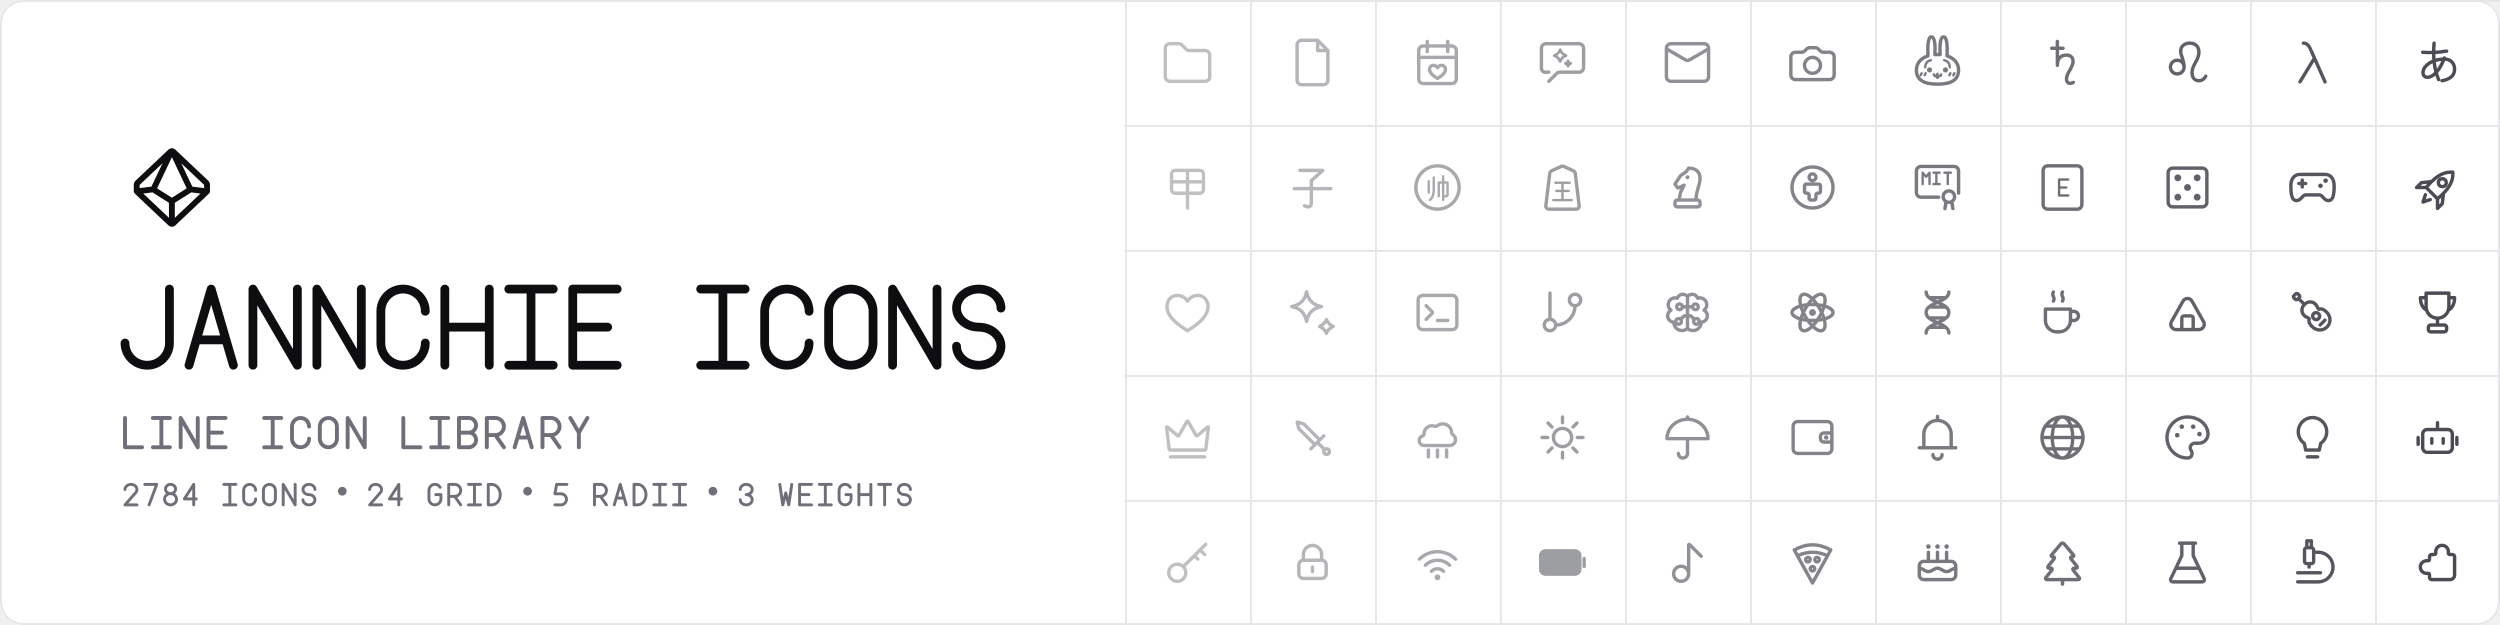
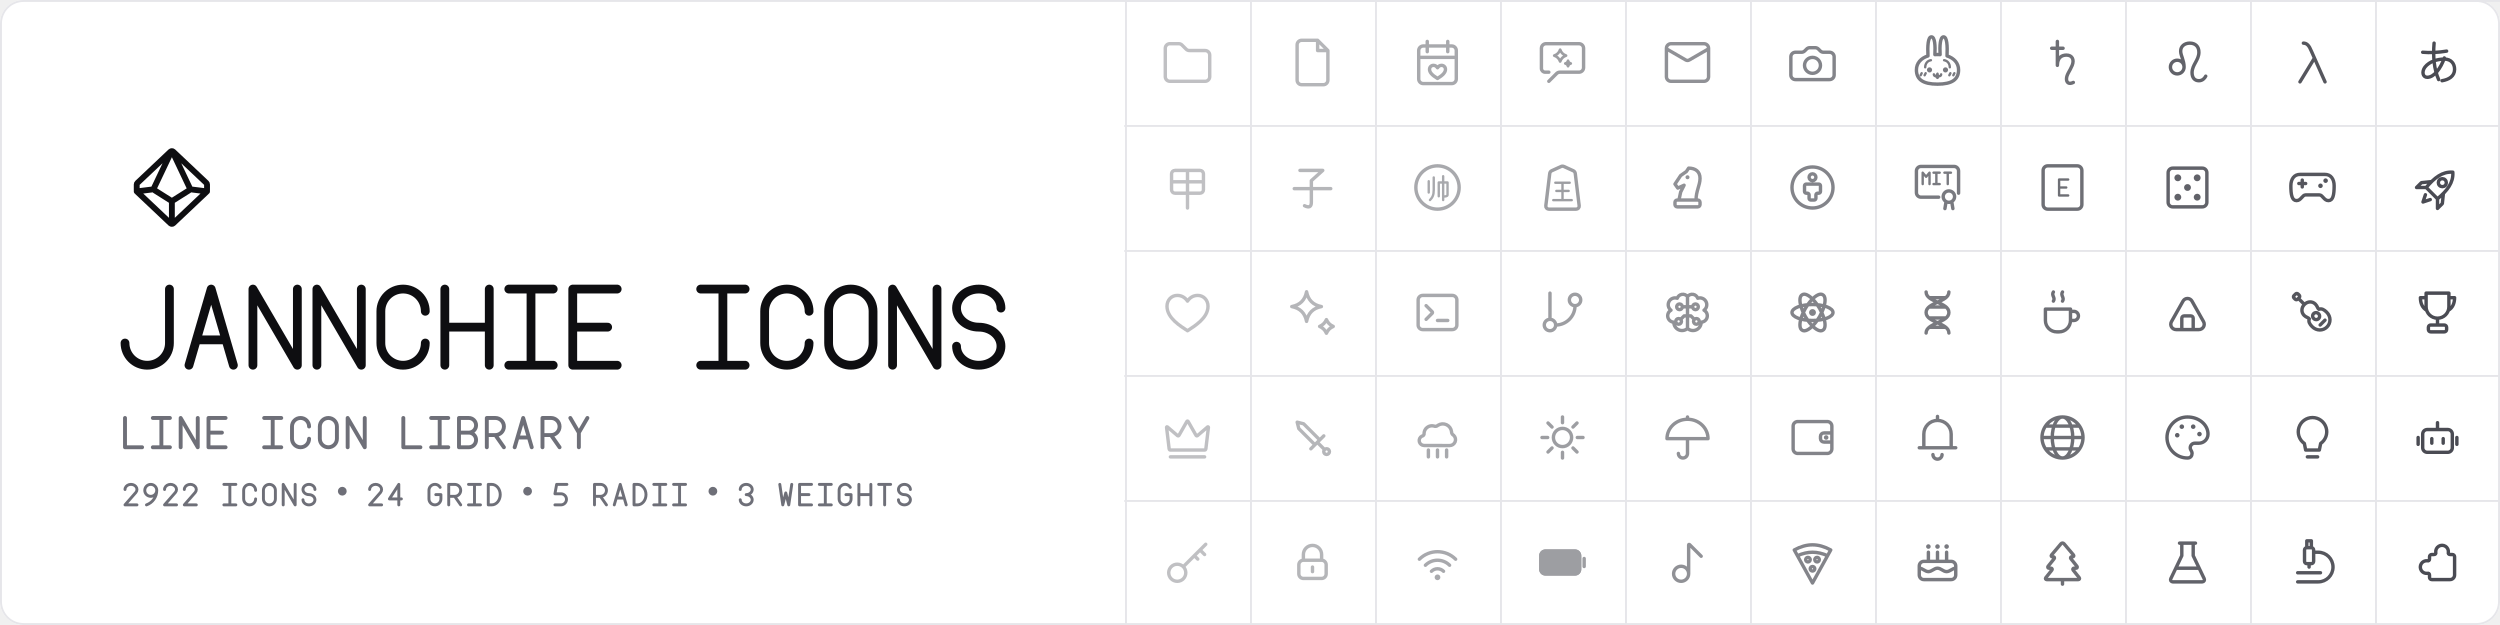
<svg xmlns="http://www.w3.org/2000/svg" width="1280" height="320" viewBox="0 0 1280 320" fill="none" stroke-linecap="round" stroke-linejoin="round">
  <style>
  .bg { fill: #ffffff; } .line { stroke: #e6e6ea; } .ink { stroke: #0e0e11; color: #0e0e11; } .dim { stroke: #6e6f78; } .dim-fill { fill: #6e6f78; } .icons { color: #4a4b53; }
  @media (prefers-color-scheme: dark) { .bg { fill: #0e0e11; } .line { stroke: #1d1d22; } .ink { stroke: #f2f2f4; color: #f2f2f4; } .dim { stroke: #9a9ba4; } .dim-fill { fill: #9a9ba4; } .icons { color: #c2c3ca; } }
</style>
  <rect class="bg" width="1280" height="320" rx="12" />
  <path class="line" d="M576.5 0V320M640.5 0V320M704.5 0V320M768.5 0V320M832.5 0V320M896.5 0V320M960.5 0V320M1024.5 0V320M1088.5 0V320M1152.5 0V320M1216.5 0V320M576 0.5H1280M576 64.5H1280M576 128.5H1280M576 192.5H1280M576 256.5H1280M576 320.5H1280" />
  <rect class="line" x=".5" y=".5" width="1279" height="319" rx="11.5" />
  <g class="icons" stroke="currentColor" stroke-width="1.5">
    <g opacity="0.35">
      <svg x="594" y="18" width="28" height="28" viewBox="0 0 24 24">
        <path d="M4.25 3.75H8.17a2 2 0 0 1 1.42.59l1.82 1.82a2 2 0 0 0 1.42.59h6.92a2 2 0 0 1 2 2v9.5a2 2 0 0 1-2 2H4.25a2 2 0 0 1-2-2V5.75a2 2 0 0 1 2-2z" />
      </svg>
    </g>
    <g opacity="0.41">
      <svg x="658" y="18" width="28" height="28" viewBox="0 0 24 24">
        <path d="M7.25 2.25h6.79a.5.5 0 0 1 .36.15l4.2 4.2a.5.5 0 0 1 .15.36V19.75a2 2 0 0 1-2 2H7.25a2 2 0 0 1-2-2V4.25a2 2 0 0 1 2-2zm7 0v4.5h4.5" />
      </svg>
    </g>
    <g opacity="0.48">
      <svg x="722" y="18" width="28" height="28" viewBox="0 0 24 24">
        <path d="M5.75 4.75h12.5a2 2 0 0 1 2 2v12.5a2 2 0 0 1-2 2H5.75a2 2 0 0 1-2-2V6.75a2 2 0 0 1 2-2zm-2 5h16.5M7.5 2.75v4.5m9-4.5v4.5M12 19c-2.5-1.5-3.5-2.75-3.5-4 0-1 .75-1.75 1.75-1.75.75 0 1.35.45 1.75 1.05.4-.6 1-1.05 1.75-1.05 1 0 1.75.75 1.75 1.75 0 1.25-1 2.5-3.5 4z" />
      </svg>
    </g>
    <g opacity="0.54">
      <svg x="786" y="18" width="28" height="28" viewBox="0 0 24 24">
        <path d="M6 16.25H4.38a1.63 1.63 0 0 1-1.63-1.62V5.75a2 2 0 0 1 2-2h14.5a2 2 0 0 1 2 2v8.5a2 2 0 0 1-2 2H10.83a2 2 0 0 0-1.42.59L6 20.25" />
        <path d="M10.97 6.38q.66 1.92 2.58 2.59-1.92.66-2.58 2.58Q10.3 9.63 8.38 8.97q1.92-.67 2.59-2.59z" stroke-width="1.2" />
        <path d="M14.43 11.24q.24.95 1.19 1.19-.95.24-1.19 1.19-.24-.95-1.19-1.19.95-.24 1.19-1.19z" stroke-width="1.2" fill="currentColor" stroke-linecap="round" stroke-linejoin="round" />
      </svg>
    </g>
    <g opacity="0.61">
      <svg x="850" y="18" width="28" height="28" viewBox="0 0 24 24">
        <path d="M4.75 3.75h14.5a2 2 0 0 1 2 2v12.5a2 2 0 0 1-2 2H4.75a2 2 0 0 1-2-2V5.75a2 2 0 0 1 2-2zM2.75 6l8.5 4.91a1.5 1.5 0 0 0 1.5 0L21.25 6" />
      </svg>
    </g>
    <g opacity="0.68">
      <svg x="914" y="18" width="28" height="28" viewBox="0 0 24 24">
        <path d="M4.5 7.5H7.17a2 2 0 0 0 1.42-.59l.82-.82a2 2 0 0 1 1.42-.59h2.34a2 2 0 0 1 1.42.59l.82.82a2 2 0 0 0 1.42.59H19.5a2 2 0 0 1 2 2v8a2 2 0 0 1-2 2H4.5a2 2 0 0 1-2-2v-8a2 2 0 0 1 2-2zm4 5.75a3.5 3.5 0 1 0 7 0 3.5 3.5 0 1 0-7 0" />
      </svg>
    </g>
    <g opacity="0.74">
      <svg x="978" y="18" width="28" height="28" viewBox="0 0 24 24">
        <path d="M12 8.5c.39 0 .77.01 1.14.04-.2-3.79 0-7.79 1.52-7.79 1.53 0 1.73 4 1.53 8.36 3.14 1.01 5.06 3.22 5.06 6.14 0 4.25-2.96 6.25-9.25 6.25-6.29 0-9.25-2-9.25-6.25 0-2.92 1.92-5.13 5.06-6.14C7.61 4.75 7.81.75 9.34.75c1.52 0 1.72 4 1.52 7.79.37-.03.75-.04 1.14-.04z" />
        <path d="M6.6 14.1c0-1.6 1-2.9 2.5-3.1m8.3 3.1c0-1.6-1-2.9-2.5-3.1m-4.5 6.2c0 1.1 1.6 1.1 1.6-.3 0 1.4 1.6 1.4 1.6.3M12 16.95c-.6.55-.7 1.5 0 1.8.09.04.52-.81.6-.81m-8-.34l.45-.9m1.3.9l.45-.9m10.4.9l.45-.9m1.3.9l.45-.9" stroke-width="1.05" />
        <path d="M8.5 15.25h0m7 0h0" stroke-width="2.25" stroke-linecap="round" stroke-linejoin="round" />
      </svg>
    </g>
    <g opacity="0.80">
      <svg x="1042" y="18" width="28" height="28" viewBox="0 0 24 24">
        <path d="M9.75 2.75v10.5m-2.5-7.5h5m-2.5 7.5c0-3.5 2-4.5 4-4.5 2.5 0 3.5 2 2.5 4.5-1 2.5-2.5 4-2.5 6 0 1.5 1 2.5 3 1.5" />
      </svg>
    </g>
    <g opacity="0.87">
      <svg x="1106" y="18" width="28" height="28" viewBox="0 0 24 24">
        <path d="M4.5 14a3 3 0 1 0 6 0 3 3 0 1 0-6 0m6 0C10.5 11 9 9 9 7c0-2.2 1.8-3.5 4-3.5 2.5 0 4 1.5 4 4 0 3.5-3 5.5-3 9 0 2 1 3.5 3 3.5 1.5 0 2.5-1 3-2" />
      </svg>
    </g>
    <g opacity="0.94">
      <svg x="1170" y="18" width="28" height="28" viewBox="0 0 24 24">
        <path d="M8 3.5c1.5 0 2.5 1 3.5 3.5l6 13.5m-11 0l6.36-10.44" />
      </svg>
    </g>
    <g opacity="1.00">
      <svg x="1234" y="18" width="28" height="28" viewBox="0 0 24 24">
        <path d="M5.5 7.5c3 .3 7 .1 10.5-.5M10.5 3.5c-.5 6 0 11.5 2 16M15 10c-1.5 4.5-4.5 8.5-7.5 8.5-2 0-2.5-2.5-1-4.5 2-2.5 5.5-3.5 8.5-3.5 3 0 4.5 2 4.5 4.5 0 3-2.5 4.5-5.5 5" />
      </svg>
    </g>
    <g opacity="0.35">
      <svg x="594" y="82" width="28" height="28" viewBox="0 0 24 24">
        <path d="M6.5 4.5h11A1.5 1.5 0 0 1 19 6v7a1.5 1.5 0 0 1-1.5 1.5H6.5A1.5 1.5 0 0 1 5 13V6A1.5 1.5 0 0 1 6.5 4.5zM5 9.5H19m-7-5V21" />
      </svg>
    </g>
    <g opacity="0.41">
      <svg x="658" y="82" width="28" height="28" viewBox="0 0 24 24">
        <path d="M6.5 4.5h10L11.5 9m0 0v9.5c0 2-1 2.5-3 1.5M4 12.5H20" />
      </svg>
    </g>
    <g opacity="0.48">
      <svg x="722" y="82" width="28" height="28" viewBox="0 0 24 24">
        <path d="M2.5 12a9.5 9.5 0 1 0 19 0 9.5 9.5 0 1 0-19 0" />
        <path d="M8.15 9.25V14.2m2.2-6.6v5.5c0 2.2-.55 3.3-1.65 4.4m3.85-7.7v6.05m0-6.05H16.4v5.5c0 .55-1.15.77-1.92.55m0-8.8V17.5" stroke-width="1.05" />
      </svg>
    </g>
    <g opacity="0.54">
      <svg x="786" y="82" width="28" height="28" viewBox="0 0 24 24">
        <path d="M12.62 2.78l4.11 1.87a1.5 1.5 0 0 1 .87 1.19l1.72 14.17A1.33 1.33 0 0 1 18 21.5H6a1.33 1.33 0 0 1-1.32-1.49L6.4 5.84a1.5 1.5 0 0 1 .87-1.19l4.11-1.87a1.5 1.5 0 0 1 1.24 0z" />
        <path d="M8.85 9.9h6.3M9.3 13.5h5.4M7.95 17.55h8.1M12 9.9v7.65" stroke-width="1.05" />
      </svg>
    </g>
    <g opacity="0.61">
      <svg x="850" y="82" width="28" height="28" viewBox="0 0 24 24">
        <path d="M15.75 17.5c0-4 1.75-6.5 1.75-9.5 0-3-2-4.5-5-4.5L11.5 5 9 6.75 6.5 10.5l1.25 1.75L10.5 11 9 14l-.75 3.5zm-8.25 0h9a1 1 0 0 1 1 1v1a1 1 0 0 1-1 1h-9a1 1 0 0 1-1-1v-1a1 1 0 0 1 1-1z" />
        <path d="M12 7.5h0" stroke-width="1.75" stroke-linecap="round" stroke-linejoin="round" />
      </svg>
    </g>
    <g opacity="0.68">
      <svg x="914" y="82" width="28" height="28" viewBox="0 0 24 24">
        <path d="M3 12a9 9 0 1 0 18 0A9 9 0 1 0 3 12m7.5-4.5a1.5 1.5 0 1 0 3 0 1.5 1.5 0 1 0-3 0m-1.25 3h5.5a.75.75 0 0 1 .75.75v2.5a.75.75 0 0 1-.75.75h-.5a.75.75 0 0 0-.75.75v1.5a.75.75 0 0 1-.75.75h-1.5a.75.75 0 0 1-.75-.75v-1.5a.75.75 0 0 0-.75-.75h-.5a.75.75 0 0 1-.75-.75v-2.5a.75.75 0 0 1 .75-.75z" />
      </svg>
    </g>
    <g opacity="0.74">
      <svg x="978" y="82" width="28" height="28" viewBox="0 0 24 24">
        <path d="M12.51 16.25H4.75a2 2 0 0 1-2-2V4.75a2 2 0 0 1 2-2h14.5a2 2 0 0 1 2 2v9.5a2 2 0 0 1-.01.24M14.5 16a2.5 2.5 0 1 0 5 0 2.5 2.5 0 1 0-5 0m1.25 2.25l-.5 3m3-3l.5 3" />
        <path d="M5.5 10.5v-5L7 7.29 8.5 5.5v5m1.76-5h2.7m-1.46 0v5m-1.24 0h2.7m2.08-5H17.9m-1.4 0v5" stroke-width="1.05" />
      </svg>
    </g>
    <g opacity="0.80">
      <svg x="1042" y="82" width="28" height="28" viewBox="0 0 24 24">
        <path d="M5.5 2.5h13a2 2 0 0 1 2 2v15a2 2 0 0 1-2 2H5.5a2 2 0 0 1-2-2V4.5a2 2 0 0 1 2-2z" />
        <path d="M14.49 8.5H10.5v7h3.99M10.5 12h3.14" stroke-width="1.05" />
      </svg>
    </g>
    <g opacity="0.87">
      <svg x="1106" y="82" width="28" height="28" viewBox="0 0 24 24">
        <path d="M5.5 3.5h13a2 2 0 0 1 2 2v13a2 2 0 0 1-2 2H5.5a2 2 0 0 1-2-2V5.5a2 2 0 0 1 2-2z" />
        <path d="M7.75 7.75h0m8.5 0h0M12 12h0M7.75 16.25h0m8.5 0h0" stroke-width="3" />
      </svg>
    </g>
    <g opacity="0.94">
      <svg x="1170" y="82" width="28" height="28" viewBox="0 0 24 24">
        <path d="M6.5 6.25h11c2.5 0 4 2 4 5 0 4-.5 6.5-2.5 6.5-2 0-2.5-2.5-4-2.5H9c-1.5 0-2 2.5-4 2.5-2 0-2.5-2.5-2.5-6.5 0-3 1.5-5 4-5zm-.5 4H9M7.5 8.75v3" />
        <path d="M15.5 11.25h0M17.75 9h0" stroke-width="2" />
      </svg>
    </g>
    <g opacity="1.00">
      <svg x="1234" y="82" width="28" height="28" viewBox="0 0 24 24">
        <path d="M18.72 5.28c.35 4.6-2.48 8.13-6.72 11.67L7.05 12c3.54-4.24 7.07-7.07 11.67-6.72zM12.88 8.64a1.75 1.75 45 1 0 2.48 2.48 1.75 1.75 45 1 0-2.48-2.48m-3.47.77l-4.48.47L2.81 12H7.05m7.54 2.59l-.47 4.48L12 21.19V16.95M6.7 15.18L5.64 18.36 8.82 17.3" />
      </svg>
    </g>
    <g opacity="0.35">
      <svg x="594" y="146" width="28" height="28" viewBox="0 0 24 24">
        <path d="M12 20C9 18 3 14.5 3 9.25 3 6.5 5 4.5 7.5 4.5c2 0 3.5 1 4.5 2.5 1-1.5 2.5-2.5 4.5-2.5 2.5 0 4.5 2 4.5 4.75C21 14.5 15 18 12 20z" />
      </svg>
    </g>
    <g opacity="0.41">
      <svg x="658" y="146" width="28" height="28" viewBox="0 0 24 24">
        <path d="M9.4 2.9q1.04 5.46 6.5 6.5-5.46 1.04-6.5 6.5Q8.36 10.44 2.9 9.4 8.36 8.36 9.4 2.9z" />
        <path d="M18.11 15.12q.9 2.09 2.99 2.99-2.09.9-2.99 2.99-.9-2.09-2.99-2.99 2.09-.9 2.99-2.99z" stroke-linecap="round" stroke-linejoin="round" />
      </svg>
    </g>
    <g opacity="0.48">
      <svg x="722" y="146" width="28" height="28" viewBox="0 0 24 24">
        <path d="M5.5 4.5h13a2 2 0 0 1 2 2v11a2 2 0 0 1-2 2H5.5a2 2 0 0 1-2-2V6.5a2 2 0 0 1 2-2zM7 9l2.65 2.65a.5.5 0 0 1 0 .7L7 15m5 .5h4.5" />
      </svg>
    </g>
    <g opacity="0.54">
      <svg x="786" y="146" width="28" height="28" viewBox="0 0 24 24">
        <path d="M4 17.5a2.5 2.5 0 1 0 5 0 2.5 2.5 0 1 0-5 0m11-11a2.5 2.5 0 1 0 5 0 2.5 2.5 0 1 0-5 0m-8.5-3V15m11-6A8.5 8.5 0 0 1 9 17.5" />
      </svg>
    </g>
    <g opacity="0.61">
      <svg x="850" y="146" width="28" height="28" viewBox="0 0 24 24">
        <path d="M12 5a2.6 2.6 0 0 0-4.5.75A3 3 0 0 0 4.75 11 2.8 2.8 0 0 0 6 16.25 3.6 3.6 0 0 0 12 19a3.6 3.6 0 0 0 6-2.75A2.8 2.8 0 0 0 19.25 11 3 3 0 0 0 16.5 5.75 2.6 2.6 0 0 0 12 5zm0 0V19m0-9.5H9.75m0 0a1.25 1.25 0 1 1-2.5 0 1.25 1.25 0 1 1 2.5 0m2.25 4H10.5L9 15m.35.9a1.25 1.25 0 1 1-2.5 0 1.25 1.25 0 1 1 2.5 0M12 9.5h2.25m0 0a1.25 1.25 0 1 0 2.5 0 1.25 1.25 0 1 0-2.5 0M12 13.5h1.5L15 15m-.35.9a1.25 1.25 0 1 0 2.5 0 1.25 1.25 0 1 0-2.5 0" />
      </svg>
    </g>
    <g opacity="0.68">
      <svg x="914" y="146" width="28" height="28" viewBox="0 0 24 24">
        <path d="M3 12a9 3.5 0 1 0 18 0A9 3.5 0 1 0 3 12zM7.5 4.21a9 3.5 60 1 0 9 15.58 9 3.5 60 1 0-9-15.58zm9 0a9 3.5 120 1 0-9 15.58 9 3.5 120 1 0 9-15.58z" />
        <path d="M12 12h0" stroke-width="3" />
      </svg>
    </g>
    <g opacity="0.74">
      <svg x="978" y="146" width="28" height="28" viewBox="0 0 24 24">
        <path d="M7 3c0 4.5 10 4.5 10 9 0 4.5-10 4.5-10 9M17 3C17 7.5 7 7.5 7 12c0 4.5 10 4.5 10 9M8.34 5.5h7.32M8.22 9.6h7.56M8.22 14.4h7.56M8.34 18.5h7.32" />
      </svg>
    </g>
    <g opacity="0.80">
      <svg x="1042" y="146" width="28" height="28" viewBox="0 0 24 24">
        <path d="M4.5 10.5h11v5a5 5 0 0 1-5 5h-1a5 5 0 0 1-5-5zm11 1H17a2 2 0 0 1 0 4H15.5M8 3C7 4.5 9 5.5 8 7m4-4c-1 1.5 1 2.5 0 4" />
      </svg>
    </g>
    <g opacity="0.87">
      <svg x="1106" y="146" width="28" height="28" viewBox="0 0 24 24">
        <path d="M13.96 6.99l5.08 9.02A2.34 2.34 0 0 1 17 19.5H7a2.34 2.34 0 0 1-2.04-3.49l5.08-9.02a2.25 2.25 0 0 1 3.92 0zM9.5 19.5v-5a1 1 0 0 1 1-1h3a1 1 0 0 1 1 1v5" />
      </svg>
    </g>
    <g opacity="0.94">
      <svg x="1170" y="146" width="28" height="28" viewBox="0 0 24 24">
        <path d="M8.46 8.46c-1.41 1.42-1.48 3.47-.14 4.81.92.92 1.91.92 2.27 1.56-.5 1.2.21 2.33 1.27 3.39 1.91 1.91 4.74 1.91 6.5.14 1.77-1.76 1.77-4.59-.14-6.5-1.06-1.06-2.19-1.77-3.39-1.27-.64-.36-.64-1.35-1.56-2.27-1.34-1.34-3.39-1.27-4.81.14zm4.07 6.19a1.5 1.5-45 1 0 2.12-2.12 1.5 1.5-45 1 0-2.12 2.12m2.83 2.83l2.12-2.12M8.46 8.46L5.81 5.81M3.87 4.58l.71-.71a.75.75-45 0 1 1.06 0l.53.53a.75.75-45 0 1 0 1.06l-.71.71a.75.75-45 0 1-1.06 0l-.53-.53a.75.75-45 0 1 0-1.06z" />
      </svg>
    </g>
    <g opacity="1.00">
      <svg x="1234" y="146" width="28" height="28" viewBox="0 0 24 24">
        <path d="M7 3.5H17v6a5 5 0 0 1-10 0zm0 2H4.5C4.5 8 5.4 10 7.23 11M17 5.5h2.5c0 2.5-.9 4.5-2.73 5.5M12 14.5v3m-3 0h6a1 1 0 0 1 1 1v1a1 1 0 0 1-1 1H9a1 1 0 0 1-1-1v-1a1 1 0 0 1 1-1z" />
      </svg>
    </g>
    <g opacity="0.35">
      <svg x="594" y="210" width="28" height="28" viewBox="0 0 24 24">
        <path d="M3.95 17.06L2.81 7.5a.2.2 0 0 1 .32-.17l4.49 3.85a.41.41 0 0 0 .63-.11l3.5-6.14a.29.29 0 0 1 .5 0l3.5 6.14a.41.41 0 0 0 .63.11l4.49-3.85a.2.2 0 0 1 .32.17l-1.14 9.56a.5.5 0 0 1-.49.44H4.44a.5.5 0 0 1-.49-.44zM4.5 20.5h15" />
      </svg>
    </g>
    <g opacity="0.41">
      <svg x="658" y="210" width="28" height="28" viewBox="0 0 24 24">
        <path d="M13.06 15.18L5.99 8.11 5.28 5.28l2.83.71 7.07 7.07m-3.89 3.89l5.66-5.66m-2.83 2.83L17.3 17.3m0 1.77a1.25 1.25-45 1 0 1.77-1.77 1.25 1.25-45 1 0-1.77 1.77" />
      </svg>
    </g>
    <g opacity="0.48">
      <svg x="722" y="210" width="28" height="28" viewBox="0 0 24 24">
        <path d="M6.1 15.5a2.16 2.16 0 0 1-.95-4.09q1.07-.22.96-1.31a3.45 3.45 0 0 1 4.25-3.15q1.01.42 1.84-.3a3.87 3.87 0 0 1 5.95 2.74q-.01 1.09.93 1.64a2.6 2.6 0 0 1-1.76 4.51zm1.9 2v3m4-3v3m4-3v3" />
      </svg>
    </g>
    <g opacity="0.54">
      <svg x="786" y="210" width="28" height="28" viewBox="0 0 24 24">
        <path d="M8 12a4 4 0 1 0 8 0 4 4 0 1 0-8 0m10.5 0H21m-4.4 4.6l1.76 1.76M12 18.5V21M7.4 16.6L5.64 18.36M5.5 12H3M7.4 7.4L5.64 5.64M12 5.5V3m4.6 4.4l1.76-1.76" />
      </svg>
    </g>
    <g opacity="0.61">
      <svg x="850" y="210" width="28" height="28" viewBox="0 0 24 24">
        <path d="M3 12.5a9 8.5 0 0 1 18 0zM12 3V4m0 8.5V19a2 2 0 0 1-4 0" />
      </svg>
    </g>
    <g opacity="0.68">
      <svg x="914" y="210" width="28" height="28" viewBox="0 0 24 24">
        <path d="M5.5 5h13a2 2 0 0 1 2 2V17a2 2 0 0 1-2 2H5.5a2 2 0 0 1-2-2V7a2 2 0 0 1 2-2zm15 5H17a1.5 1.5 0 0 0-1.5 1.5v1A1.5 1.5 0 0 0 17 14h3.5" />
        <path d="M18 12h0" stroke-width="2" />
      </svg>
    </g>
    <g opacity="0.74">
      <svg x="978" y="210" width="28" height="28" viewBox="0 0 24 24">
        <path d="M6 16.5v-6a6 6 0 0 1 12 0v6m-14 0H20m-10 3a2 2 0 0 0 4 0M12 2.75V4.5" />
      </svg>
    </g>
    <g opacity="0.80">
      <svg x="1042" y="210" width="28" height="28" viewBox="0 0 24 24">
        <path d="M3 12a9 9 0 1 0 18 0A9 9 0 1 0 3 12m9-9a4.5 9 0 0 1 0 18A4.5 9 0 0 1 12 3M3 12H21M4.52 7H19.48M4.52 17H19.48" />
      </svg>
    </g>
    <g opacity="0.87">
      <svg x="1106" y="210" width="28" height="28" viewBox="0 0 24 24">
        <path d="M12 3a9 9 0 0 0 0 18c1.4 0 2-1 2-2 0-1.1-.8-1.5-.8-2.5 0-1.1.9-2 2-2H17a4 4 0 0 0 4-4C21 6.4 17 3 12 3z" />
        <path d="M7.5 11h0m2-3.75h0m5 0h0m2.75 3.25h0" stroke-width="2" />
      </svg>
    </g>
    <g opacity="0.94">
      <svg x="1170" y="210" width="28" height="28" viewBox="0 0 24 24">
        <path d="M8.42 14.62a6.25 6.25 0 1 1 7.16 0L15 17.5H9zM9.75 20.5h4.5" />
      </svg>
    </g>
    <g opacity="1.00">
      <svg x="1234" y="210" width="28" height="28" viewBox="0 0 24 24">
        <path d="M7.5 8.5h9a2 2 0 0 1 2 2v6a2 2 0 0 1-2 2h-9a2 2 0 0 1-2-2v-6a2 2 0 0 1 2-2zm4.5 0v-3m-2.5 7v2m5-2v2M3.5 12v3m17-3v3" />
      </svg>
    </g>
    <g opacity="0.35">
      <svg x="594" y="274" width="28" height="28" viewBox="0 0 24 24">
        <path d="M3.75 16.5a3.75 3.75 0 1 0 7.5 0 3.75 3.75 0 1 0-7.5 0m6.4-2.65L20 4M17.5 6.5l2 2M15 9l1.5 1.5" />
      </svg>
    </g>
    <g opacity="0.41">
      <svg x="658" y="274" width="28" height="28" viewBox="0 0 24 24">
        <path d="M8 11h8a2 2 0 0 1 2 2v4a2 2 0 0 1-2 2H8a2 2 0 0 1-2-2V13a2 2 0 0 1 2-2zm0 0V8.5a4 4 0 0 1 8 0V11m-4 3v2" />
      </svg>
    </g>
    <g opacity="0.48">
      <svg x="722" y="274" width="28" height="28" viewBox="0 0 24 24">
        <path d="M9.35 15.85a3.75 3.75 0 0 1 5.3 0M6.7 13.2a7.5 7.5 0 0 1 10.6 0M4.05 10.55a11.25 11.25 0 0 1 15.9 0" />
        <path d="M12 18.5h0" stroke-width="2.5" />
      </svg>
    </g>
    <g opacity="0.54">
      <svg x="786" y="274" width="28" height="28" viewBox="0 0 24 24">
        <path d="M4.5 7h13a2 2 0 0 1 2 2v6a2 2 0 0 1-2 2H4.5a2 2 0 0 1-2-2V9a2 2 0 0 1 2-2zm17 3.25v3.5" />
        <path d="M19.5 9v6a2 2 0 0 1-2 2H4.5a2 2 0 0 1-2-2V9a2 2 0 0 1 2-2h13a2 2 0 0 1 2 2z" fill="currentColor" />
      </svg>
    </g>
    <g opacity="0.61">
      <svg x="850" y="274" width="28" height="28" viewBox="0 0 24 24">
        <path d="M5.9 16.95a3.3 3.3 0 1 0 6.6 0 3.3 3.3 0 1 0-6.6 0m6.6 0V4.25a.21.21 0 0 1 .35-.15L18 9.25" />
      </svg>
    </g>
    <g opacity="0.68">
      <svg x="914" y="274" width="28" height="28" viewBox="0 0 24 24">
        <path d="M4 6.5c5.5-3 10.5-3 16 0L12 21zM5.4 9C10 7 14 7 18.6 9M9 10.75a1 1 0 1 0 2 0 1 1 0 1 0-2 0m4 0a1 1 0 1 0 2 0 1 1 0 1 0-2 0m-2 4a1 1 0 1 0 2 0 1 1 0 1 0-2 0" />
      </svg>
    </g>
    <g opacity="0.74">
      <svg x="978" y="274" width="28" height="28" viewBox="0 0 24 24">
        <path d="M6 11.5H18a2 2 0 0 1 2 2v4a2 2 0 0 1-2 2H6a2 2 0 0 1-2-2v-4a2 2 0 0 1 2-2zm-2 3c1.5 0 2.5 1.5 4 1.5 1.5 0 2.5-1.5 4-1.5 1.5 0 2.5 1.5 4 1.5 1.5 0 2.5-1.5 4-1.5m-12-3v-4m4 4v-4m4 4v-4" />
        <path d="M8 5H8m4 0h0m4 0h0" stroke-width="2" />
      </svg>
    </g>
    <g opacity="0.80">
      <svg x="1042" y="274" width="28" height="28" viewBox="0 0 24 24">
        <path d="M12.65 3.76l4.2 4.98a.46.46 0 0 1-.35.76H16a.48.48 0 0 0-.37.78l2.75 3.44a.48.48 0 0 1-.38.78H17a.48.48 0 0 0-.37.78l2.75 3.44a.48.48 0 0 1-.38.78H5a.48.48 0 0 1-.37-.78l2.75-3.44A.48.48 0 0 0 7 14.5H6a.48.48 0 0 1-.37-.78l2.75-3.44A.48.48 0 0 0 8 9.5H7.5a.46.46 0 0 1-.35-.76l4.2-4.98a.85.85 0 0 1 1.3 0zM12 19.5v2" />
      </svg>
    </g>
    <g opacity="0.87">
      <svg x="1106" y="274" width="28" height="28" viewBox="0 0 24 24">
        <path d="M8.5 3.5h7m-6 0V9m5-5.5V9m-5 0L4.65 19.15A.95.95 0 0 0 5.5 20.5h13a.95.95 0 0 0 .85-1.35L14.5 9M6.87 14.5H17.13" />
      </svg>
    </g>
    <g opacity="0.94">
      <svg x="1170" y="274" width="28" height="28" viewBox="0 0 24 24">
        <path d="M9.5 5.5h2a1 1 0 0 1 1 1v5a1 1 0 0 1-1 1h-2a1 1 0 0 1-1-1v-5a1 1 0 0 1 1-1zm0 0v-3h2v3m-1 7V14m-5 2.5h10m-3-9h2a6.5 6.5 0 0 1 0 13h-9" />
      </svg>
    </g>
    <g opacity="1.00">
      <svg x="1234" y="274" width="28" height="28" viewBox="0 0 24 24">
        <path d="M10.42 8.5H9.46a.96.96 0 0 0-.96.96v.96q0 1.06-1.03.81a2.78 2.78 0 1 0 0 5.54q1.03-.25 1.03.81v.96a.96.96 0 0 0 .96.96H17.5a2 2 0 0 0 2-2V9.46a.96.96 0 0 0-.96-.96h-.96q-1.06 0-.81-1.03a2.78 2.78 0 1 0-5.54 0q.25 1.03-.81 1.03z" />
      </svg>
    </g>
  </g>
  <g class="ink" stroke="currentColor" stroke-width="1.5">
    <svg x="64" y="72" width="48" height="48" viewBox="0 0 24 24">
      <path d="M12.34 2.82l8.5 8.03a.5.5 0 0 1 .16.37v1.56a.5.5 0 0 1-.16.37l-8.5 8.03a.5.5 0 0 1-.68 0l-8.5-8.03A.5.5 0 0 1 3 12.78V11.22a.5.5 0 0 1 .16-.37l8.5-8.03a.5.5 0 0 1 .68 0zm-.12.13l4.34 9.15a.5.5 0 0 1-.18.64l-4.11 2.59a.5.5 0 0 1-.54 0l-4.1-2.59a.5.5 0 0 1-.19-.64l4.35-9.15a.24.24 0 0 1 .43 0zm4.37 9.5L21 13m-9 2.41v5.06M7.41 12.45L3 13" />
    </svg>
  </g>
  <path class="ink" stroke-width="4.5" d="M86.75 148L86.75 175.625A11.375 11.375 0 0 1 64 175.625M96.75 187L108.125 148L119.5 187M100.65 174L115.6 174M129.5 187L129.5 148L152.25 187L152.25 148M162.25 187L162.25 148L185 187L185 148M217.75 159.375A11.375 11.375 0 0 0 195 159.375L195 175.625A11.375 11.375 0 0 0 217.75 175.625M227.75 148L227.75 187M250.5 148L250.5 187M227.75 167.5L250.5 167.5M260.5 148L283.25 148M271.875 148L271.875 187M260.5 187L283.25 187M316 148L293.25 148L293.25 187L316 187M293.25 167.5L311.125 167.5M358.75 148L381.5 148M370.125 148L370.125 187M358.75 187L381.5 187M414.25 159.375A11.375 11.375 0 0 0 391.5 159.375L391.5 175.625A11.375 11.375 0 0 0 414.25 175.625M424.25 159.375A11.375 11.375 0 0 1 447 159.375L447 175.625A11.375 11.375 0 0 1 424.25 175.625ZM457 187L457 148L479.75 187L479.75 148M512.5 157.75A11.375 9.75 0 1 0 501.125 167.5A11.375 9.75 0 1 1 489.75 177.25" />
  <path class="dim" stroke-width="2" d="M64 214L64 229L72.75 229M78.25 214L87 214M82.625 214L82.625 229M78.25 229L87 229M92.5 229L92.5 214L101.25 229L101.25 214M115.5 214L106.75 214L106.75 229L115.5 229M106.75 221.5L113.625 221.5M135.25 214L144 214M139.625 214L139.625 229M135.25 229L144 229M158.25 218.375A4.375 4.375 0 0 0 149.5 218.375L149.5 224.625A4.375 4.375 0 0 0 158.25 224.625M163.75 218.375A4.375 4.375 0 0 1 172.5 218.375L172.5 224.625A4.375 4.375 0 0 1 163.75 224.625ZM178 229L178 214L186.75 229L186.75 214M206.5 214L206.5 229L215.25 229M220.75 214L229.5 214M225.125 214L225.125 229M220.75 229L229.5 229M235 229L235 214L240 214A3.75 3.75 0 0 1 240 221.5L235 221.5M240 221.5A3.75 3.75 0 0 1 240 229L235 229M249.25 229L249.25 214L253.625 214A4.375 4.375 0 0 1 253.625 222.75L249.25 222.75M253.625 222.75L258 229M263.5 229L267.875 214L272.25 229M265 224L270.75 224M277.75 229L277.75 214L282.125 214A4.375 4.375 0 0 1 282.125 222.75L277.75 222.75M282.125 222.75L286.5 229M292 214L296.375 221.5L300.75 214M296.375 221.5L296.375 229" />
  <g class="dim" stroke-width="1.5">
-     <path d="M64 250.625A3.062 2.625 0 1 1 69.565 252.13L64 258.5L70.125 258.5M74.125 248L80.25 248L76.312 258.5M87.312 252.725A2.538 2.363 0 1 1 87.312 248A2.538 2.363 0 1 1 87.312 252.725A3.062 2.887 0 1 0 87.312 258.5A3.062 2.887 0 1 0 87.312 252.725M99.188 258.5L99.188 248L94.375 255.438L100.5 255.438M114.625 248L120.75 248M117.688 248L117.688 258.5M114.625 258.5L120.75 258.5M130.875 251.062A3.062 3.062 0 0 0 124.75 251.062L124.75 255.438A3.062 3.062 0 0 0 130.875 255.438M134.875 251.062A3.062 3.062 0 0 1 141 251.062L141 255.438A3.062 3.062 0 0 1 134.875 255.438ZM145 258.5L145 248L151.125 258.5L151.125 248M161.25 250.625A3.062 2.625 0 1 0 158.188 253.25A3.062 2.625 0 1 1 155.125 255.875M189.25 250.625A3.062 2.625 0 1 1 194.815 252.13L189.25 258.5L195.375 258.5M204.188 258.5L204.188 248L199.375 255.438L205.5 255.438M225.347 249.531A3.062 3.062 0 0 0 219.625 251.062L219.625 255.438A3.062 3.062 0 0 0 225.75 255.438L225.75 253.25L223.125 253.25M229.75 258.5L229.75 248L232.812 248A3.062 3.062 0 0 1 232.812 254.125L229.75 254.125M232.812 254.125L235.875 258.5M239.875 248L246 248M242.938 248L242.938 258.5M239.875 258.5L246 258.5M250 248L251.75 248A4.375 5.25 0 0 1 251.75 258.5L250 258.5ZM290.25 248L285 248L284.125 252.812L287.188 252.812A2.844 2.844 0 0 1 287.188 258.5L284.125 258.5M304.375 258.5L304.375 248L307.438 248A3.062 3.062 0 0 1 307.438 254.125L304.375 254.125M307.438 254.125L310.5 258.5M314.5 258.5L317.562 248L320.625 258.5M315.55 255L319.575 255M324.625 248L326.375 248A4.375 5.25 0 0 1 326.375 258.5L324.625 258.5ZM334.75 248L340.875 248M337.812 248L337.812 258.5M334.75 258.5L340.875 258.5M344.875 248L351 248M347.938 248L347.938 258.5M344.875 258.5L351 258.5M379 250.625A3.062 2.625 0 1 1 382.062 253.25A3.062 2.625 0 1 1 379 255.875M399.25 248L400.781 258.5L402.312 252.375L403.844 258.5L405.375 248M415.5 248L409.375 248L409.375 258.5L415.5 258.5M409.375 253.25L414.188 253.25M419.5 248L425.625 248M422.562 248L422.562 258.5M419.5 258.5L425.625 258.5M435.348 249.531A3.062 3.062 0 0 0 429.625 251.062L429.625 255.438A3.062 3.062 0 0 0 435.75 255.438L435.75 253.25L433.125 253.25M439.75 248L439.75 258.5M445.875 248L445.875 258.5M439.75 253.25L445.875 253.25M449.875 248L456 248M452.938 248L452.938 258.5M466.125 250.625A3.062 2.625 0 1 0 463.062 253.25A3.062 2.625 0 1 1 460 255.875" />
+     <path d="M64 250.625A3.062 2.625 0 1 1 69.565 252.13L64 258.5L70.125 258.5M75 258.5A7.875 7.875 0 0 0 80.25 251.062A3.062 3.062 0 1 0 74.125 251.062A3.062 3.062 0 1 0 80.25 251.062M84.25 250.625A3.062 2.625 0 1 1 89.815 252.13L84.25 258.5L90.375 258.5M94.375 250.625A3.062 2.625 0 1 1 99.94 252.13L94.375 258.5L100.5 258.5M114.625 248L120.75 248M117.688 248L117.688 258.5M114.625 258.5L120.75 258.5M130.875 251.062A3.062 3.062 0 0 0 124.75 251.062L124.75 255.438A3.062 3.062 0 0 0 130.875 255.438M134.875 251.062A3.062 3.062 0 0 1 141 251.062L141 255.438A3.062 3.062 0 0 1 134.875 255.438ZM145 258.5L145 248L151.125 258.5L151.125 248M161.25 250.625A3.062 2.625 0 1 0 158.188 253.25A3.062 2.625 0 1 1 155.125 255.875M189.25 250.625A3.062 2.625 0 1 1 194.815 252.13L189.25 258.5L195.375 258.5M204.188 258.5L204.188 248L199.375 255.438L205.5 255.438M225.347 249.531A3.062 3.062 0 0 0 219.625 251.062L219.625 255.438A3.062 3.062 0 0 0 225.75 255.438L225.75 253.25L223.125 253.25M229.75 258.5L229.75 248L232.812 248A3.062 3.062 0 0 1 232.812 254.125L229.75 254.125M232.812 254.125L235.875 258.5M239.875 248L246 248M242.938 248L242.938 258.5M239.875 258.5L246 258.5M250 248L251.75 248A4.375 5.25 0 0 1 251.75 258.5L250 258.5ZM290.25 248L285 248L284.125 252.812L287.188 252.812A2.844 2.844 0 0 1 287.188 258.5L284.125 258.5M304.375 258.5L304.375 248L307.438 248A3.062 3.062 0 0 1 307.438 254.125L304.375 254.125M307.438 254.125L310.5 258.5M314.5 258.5L317.562 248L320.625 258.5M315.55 255L319.575 255M324.625 248L326.375 248A4.375 5.25 0 0 1 326.375 258.5L324.625 258.5ZM334.75 248L340.875 248M337.812 248L337.812 258.5M334.75 258.5L340.875 258.5M344.875 248L351 248M347.938 248L347.938 258.5M344.875 258.5L351 258.5M379 250.625A3.062 2.625 0 1 1 382.062 253.25A3.062 2.625 0 1 1 379 255.875M399.25 248L400.781 258.5L402.312 252.375L403.844 258.5L405.375 248M415.5 248L409.375 248L409.375 258.5L415.5 258.5M409.375 253.25L414.188 253.25M419.5 248L425.625 248M422.562 248L422.562 258.5M419.5 258.5L425.625 258.5M435.348 249.531A3.062 3.062 0 0 0 429.625 251.062L429.625 255.438A3.062 3.062 0 0 0 435.75 255.438L435.75 253.25L433.125 253.25M439.75 248L439.75 258.5M445.875 248L445.875 258.5M439.75 253.25L445.875 253.25M449.875 248L456 248M452.938 248L452.938 258.5M466.125 250.625A3.062 2.625 0 1 0 463.062 253.25A3.062 2.625 0 1 1 460 255.875" />
    <circle cx="175.25" cy="251.5" r="1.5" class="dim-fill" />
    <circle cx="270.125" cy="251.5" r="1.5" class="dim-fill" />
    <circle cx="365" cy="251.5" r="1.5" class="dim-fill" />
  </g>
</svg>
